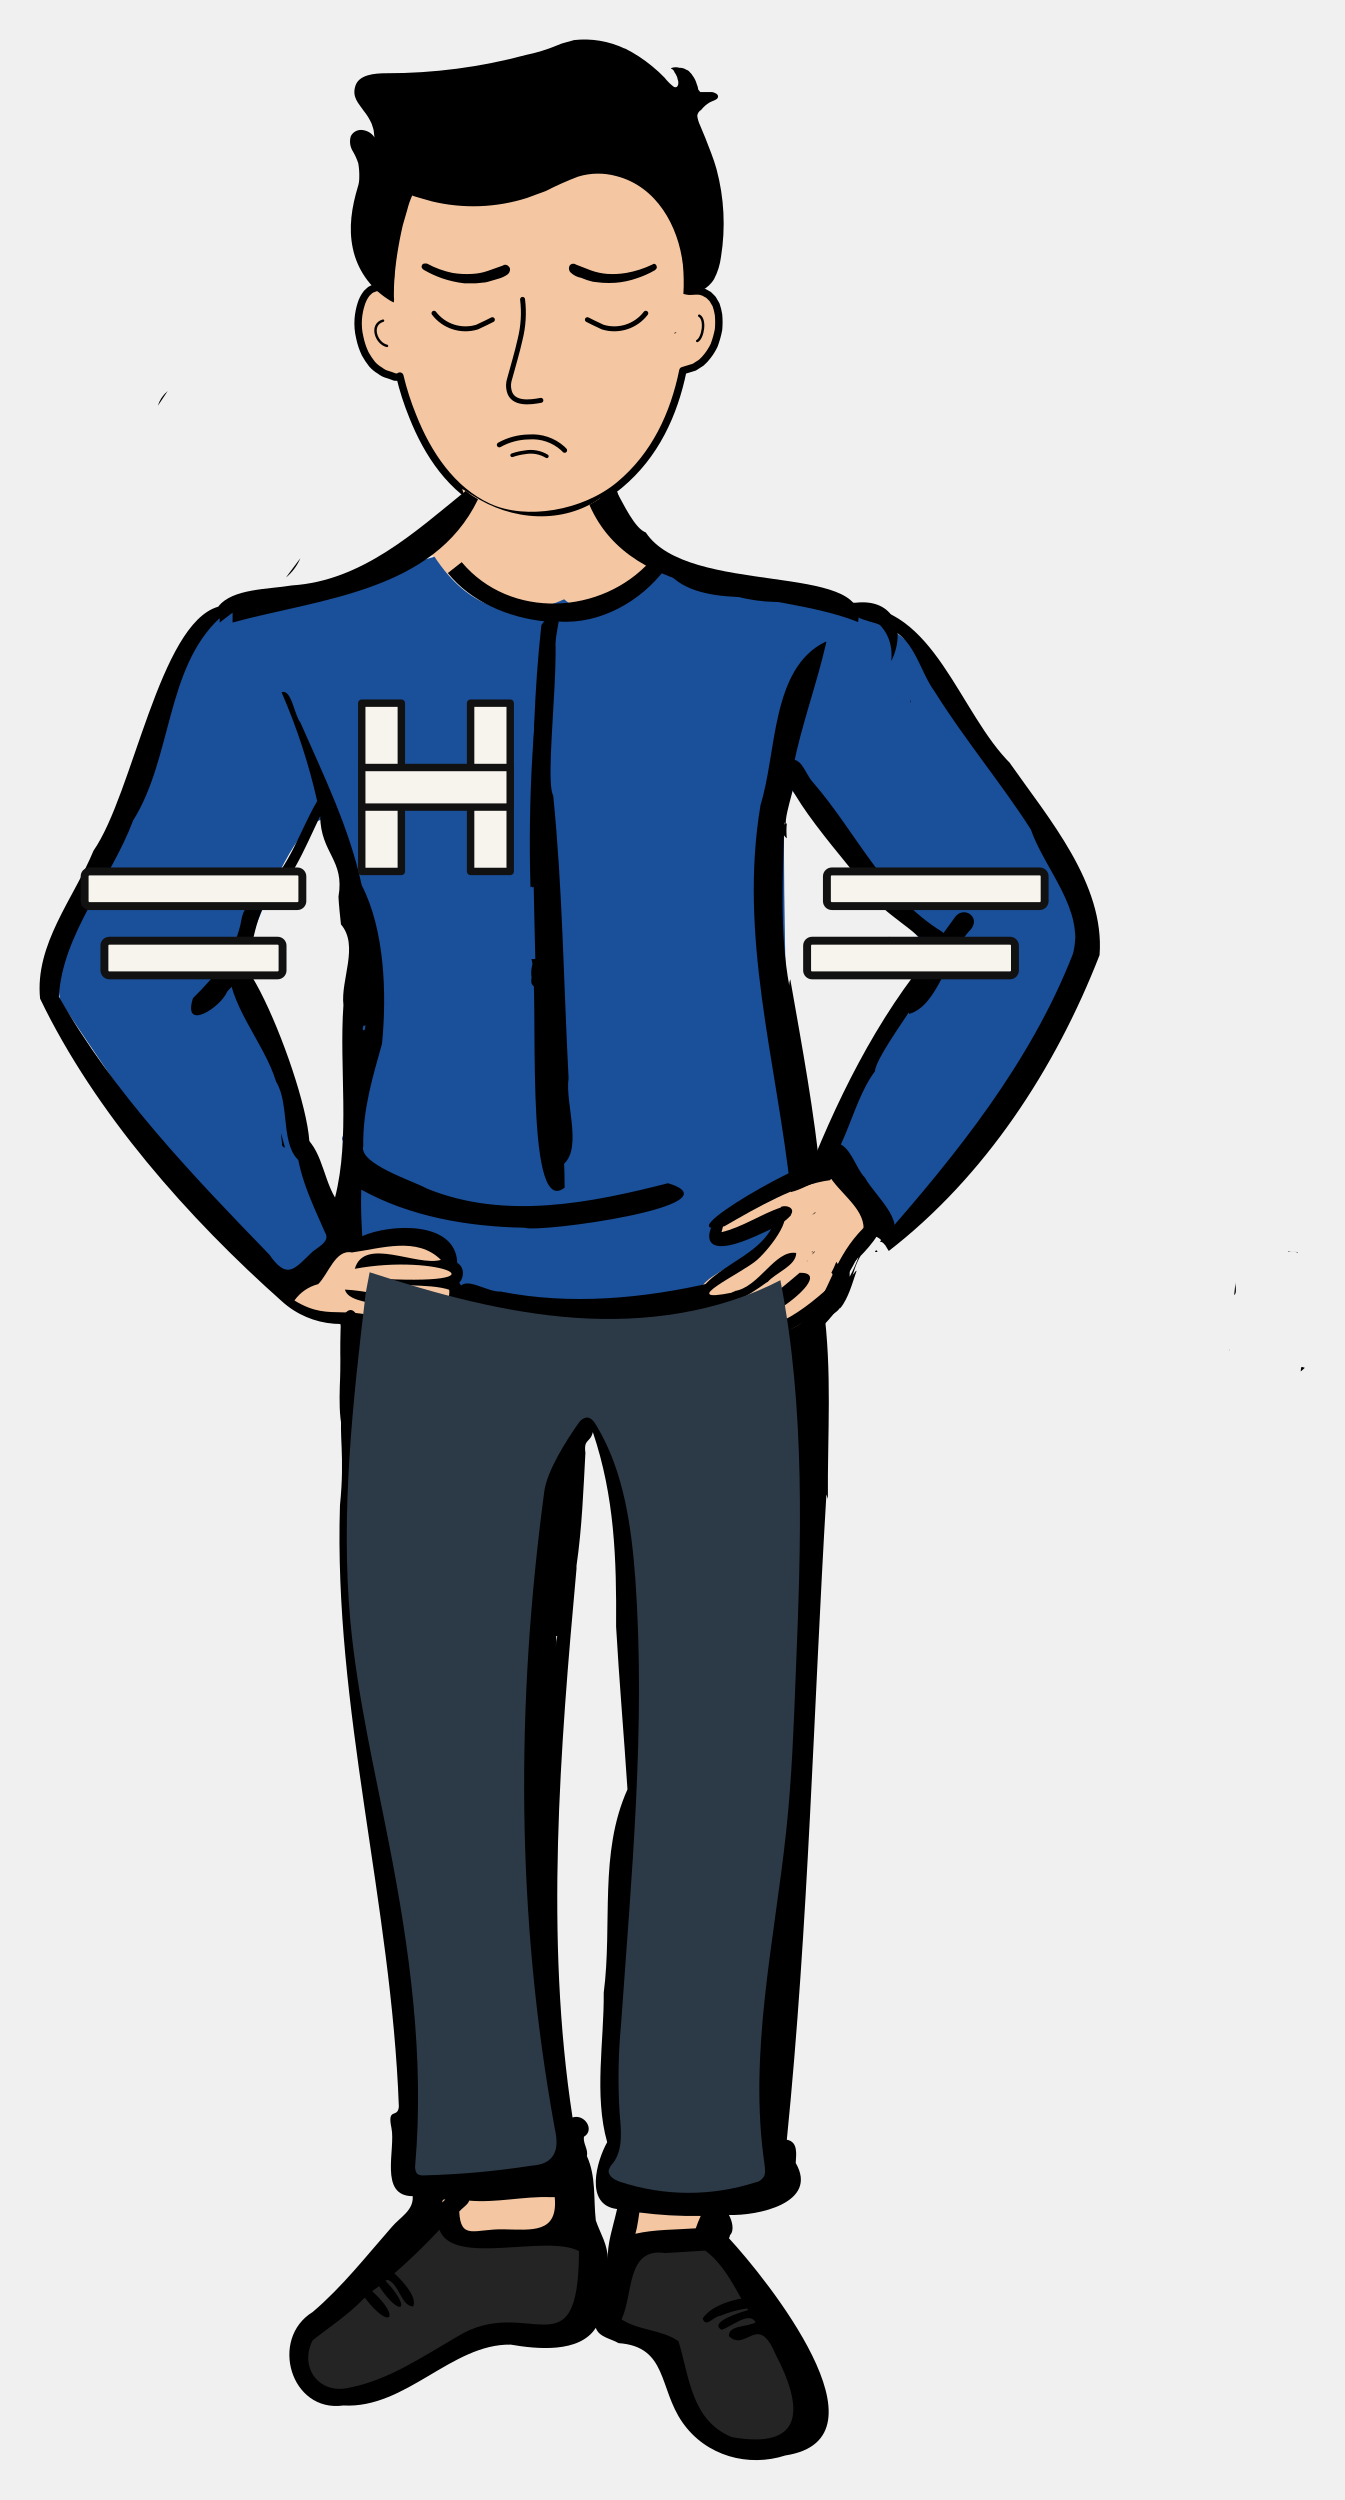
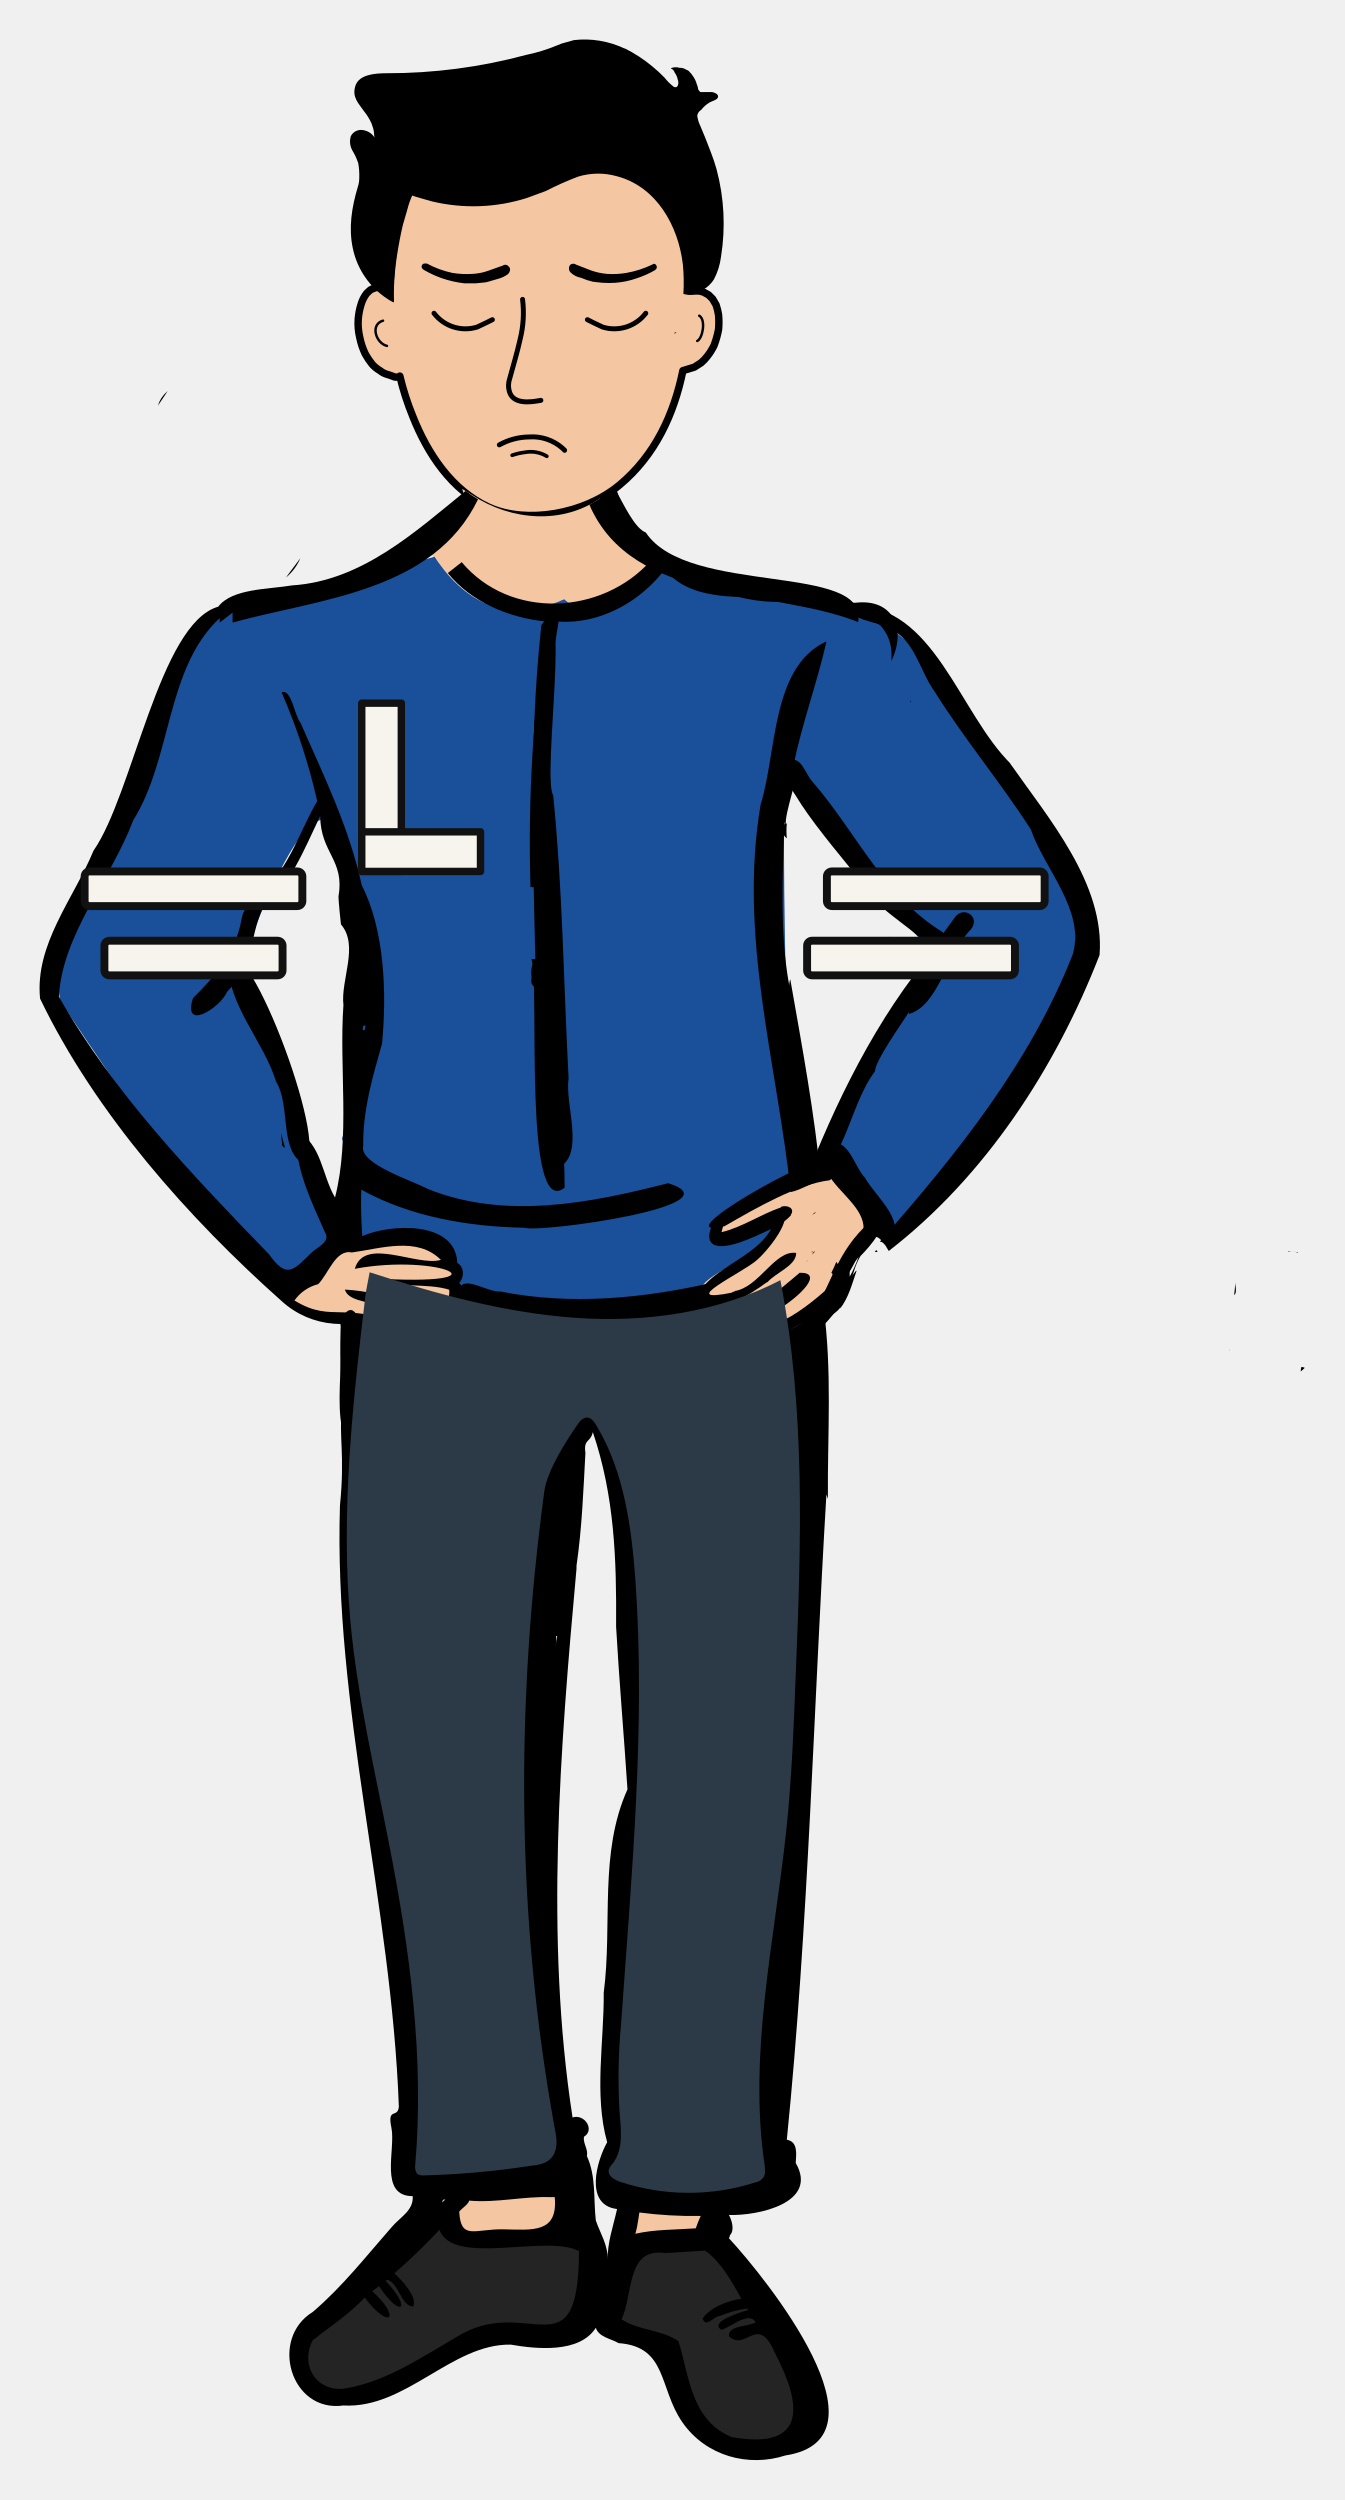
<svg xmlns="http://www.w3.org/2000/svg" width="271.7" height="505.2" viewBox="140.9 55.9 271.7 505.2">
  <svg width="500" height="600" preserveAspectRatio="xMidYMin slice" style="overflow:visible" viewBox="0 0 500 600">
    <svg width="500" height="600" style="overflow:visible">
      <svg width="500" height="600" preserveAspectRatio="xMidYMin slice" style="overflow:visible" viewBox="0 0 500 600">
        <svg viewBox="0 0 500 600">
          <path fill="#f4c7a2" stroke="#000" stroke-linecap="round" stroke-linejoin="round" stroke-width="1.5" d="M286.1 119.5a11.7 11.7 0 0 0-.5-2l-.7-1.2-.8-.8-.9-.5a3.5 3.5 0 0 0-1.1-.3h-1.9c-.1-3.5-.3-6.9-.7-10.3a16 16 0 0 0-.2-2.2c-.5-6.1-1.6-12.5-5.9-17.1s-11.7-4.9-17.7-5-13.5 0-19.8 2.4a22.2 22.2 0 0 0-9.5 6.5c-2.6 3.2-3.8 7.1-4.7 11a64 64 0 0 0-2 14.4l-.2-.2h-.4l-1.4-.2h-.8l-.8.3a1.8 1.8 0 0 0-.7.5 2.7 2.7 0 0 0-.7.8 6.7 6.7 0 0 0-.8 1.7 13.3 13.3 0 0 0-.6 3 12.2 12.2 0 0 0 .3 3.8 14.2 14.2 0 0 0 1.1 3.3 15.3 15.3 0 0 0 1.4 2.1 6.5 6.5 0 0 0 1.6 1.3 4 4 0 0 0 1.6.8l.6.2.8.3h.8l.2-.2a55 55 0 0 0 2.6 8.1c3 7.6 7.9 15 15.4 18.4s19.2 1.5 26.4-4.5 11-14.3 12.8-23.1l2.3-.7 1.4-.9a8.6 8.6 0 0 0 1.3-1.4 12 12 0 0 0 1.3-2.1 19 19 0 0 0 .9-3.2 16 16 0 0 0 0-3" />
          <path fill="none" stroke="#000" stroke-linecap="round" stroke-linejoin="round" stroke-width=".5" d="M218.3 120.7c-2.7.8-1.4 4.6.8 5.1m63.1-6.1c1.4.8.7 4.6-.4 5.1" />
          <path d="M224.2 95.4c0 .1 3.7 1.1 4 1.2a35.8 35.8 0 0 0 19.2-.7l3.8-1.4a64 64 0 0 1 6.5-2.9 13.8 13.8 0 0 1 7.8-.1c8.1 2.1 12.5 10.1 13.4 17.9a39 39 0 0 1 .1 5.9 4.3 4.3 0 0 0 2.5 0l1.2-.7a6.1 6.1 0 0 0 2.5-2.3 13.2 13.2 0 0 0 1.4-4.5 42.4 42.4 0 0 0-.9-17.7c-.6-2.2-1.5-4.3-2.3-6.4l-1-2.4a6.6 6.6 0 0 1-.6-2 1.6 1.6 0 0 1 .8-1.2 6.1 6.1 0 0 1 1.7-1.5c.5-.3 1.6-.5 1.7-1.1s-.7-.9-1.2-1h-2.4l-.4-.5a3.5 3.5 0 0 0-.3-1.1 5.1 5.1 0 0 0-.9-1.8l-.2-.3-.3-.3a1.2 1.2 0 0 0-.7-.5 2.3 2.3 0 0 0-1.4-.4 2.6 2.6 0 0 0-1.5 0c-.1 0-.3.2-.2.2h.1a1.1 1.1 0 0 1 .6.7 4 4 0 0 1 .5.9c.1.2.1.5.2.7s.2 1.1-.3 1.4a.7.7 0 0 1-.6-.1 10.2 10.2 0 0 1-1.8-1.8 27 27 0 0 0-2.5-2.3 29 29 0 0 0-5.5-3.6h-.1a18.9 18.9 0 0 0-10.2-1.7l-2.5.7-1 .4a34 34 0 0 1-6.2 1.9 107.7 107.7 0 0 1-28.2 3.7c-2.5 0-5.6.3-6.3 2.6s.7 3.5 1.7 5a11.3 11.3 0 0 1 1.6 2.6c.1.4.3.8.4 1.3s.1 1.3.2 1.5a3.3 3.3 0 0 0-2.3-1.5 2.3 2.3 0 0 0-2.5 1.2 3.7 3.7 0 0 0 .3 2.9 12.3 12.3 0 0 1 1.2 2.6 14.2 14.2 0 0 1 .2 2.9 5.8 5.8 0 0 1-.3 1.9c-1.2 4-1.9 8.2-1 12.4a16.1 16.1 0 0 0 7 10.2 7.5 7.5 0 0 0 1.2.7c.2-.1.1-.1.1-.2a2.7 2.7 0 0 0 0-.9v-1.6q.1-3.3.6-6.6t1.2-6.3l.9-3.1a16.6 16.6 0 0 1 1-2.9" />
        </svg>
      </svg>
    </svg>
    <svg width="500" height="600" style="overflow:visible">
      <svg width="500" height="600" preserveAspectRatio="xMidYMin slice" style="overflow:visible" viewBox="0 0 500 600">
        <svg viewBox="0 0 500 600">
          <path stroke="#000" stroke-miterlimit="10" stroke-width=".5" d="m239.1 112.7 2.4-.7a5.6 5.6 0 0 0 1.9-.9c.3-.3.5-.9.1-1.2a.6.6 0 0 0-.9-.1l-3.1 1.1a11.3 11.3 0 0 1-3.2.6 18 18 0 0 1-4-.2 19.1 19.1 0 0 1-5.2-1.9h-.5a.4.4 0 0 0-.1.7l.3.2a22 22 0 0 0 3.5 1.6 21.6 21.6 0 0 0 4.4 1h2.4l2-.2m21.7-.1a13.5 13.5 0 0 1-2.4-.8 3.8 3.8 0 0 1-2-1 .9.9 0 0 1-.1-1.2.7.7 0 0 1 .9 0l3.1 1.2a13 13 0 0 0 3.3.7 17 17 0 0 0 3.9-.2 20.5 20.5 0 0 0 5.3-1.7c.1-.1.3-.2.4-.1s.3.4.1.6l-.2.2a19 19 0 0 1-3.6 1.6 16.5 16.5 0 0 1-4.3.9 21 21 0 0 1-2.5 0l-1.9-.2m-2.3-1.8h-.1" />
          <path fill="none" stroke="#000" stroke-linecap="round" stroke-linejoin="round" d="m255 146.9-.4-.4a9.2 9.2 0 0 0-6.8-2.3 12.6 12.6 0 0 0-6 1.6" />
          <path fill="none" stroke="#000" stroke-linecap="round" stroke-linejoin="round" stroke-width=".75" d="M244.4 147.9a12.2 12.2 0 0 1 2.6-.6 6.3 6.3 0 0 1 4.4.8" />
          <path fill="none" stroke="#000" stroke-linecap="round" stroke-linejoin="round" d="M228.6 119.2a8 8 0 0 0 8.7 2.8l1.9-.9 1.2-.6m31-1.3a8 8 0 0 1-8.7 2.8l-1.9-.9-1.2-.6m-13.1-4.1a22.2 22.2 0 0 1-.5 8.1c-.6 2.7-1.4 5.3-2.1 7.9a4.3 4.3 0 0 0-.1 2.5c.7 2.8 4.3 2.3 6.4 1.9" />
        </svg>
      </svg>
    </svg>
    <svg width="500" height="600" style="overflow:visible">
      <svg width="500" height="600" preserveAspectRatio="xMidYMin slice" style="overflow:visible" viewBox="0 0 500 600">
        <svg viewBox="0 0 500 600">
          <defs>
            <mask id="a" width=".91" height=".99" x="403.66" y="332.11" maskUnits="userSpaceOnUse">
              <path fill="#fff" fill-rule="evenodd" d="M403.7 332.1h.9v1h-.9z" />
            </mask>
          </defs>
          <path fill="#f4c7a2" fill-rule="evenodd" d="M262.3 156.5c-7.6 5.4-18 4.7-25.9-.5l-2.1-1.3c2.1 6.2-1.3 7.3-7.1 11.7 8.9 16.7 38.2 17.5 45.7 2.2-5.2-4.5-9-8.3-10.6-12.1" />
          <path fill="#242424" fill-rule="evenodd" d="M227.1 502.5q-26.7 24.4-26.7 26.7c-.6 20.9 18.1 9.8 40.2-.9 16.7.9 22.3-6.6 18-19.4-6.8-1.9-17.3-4-31.5-6.4m40.2 7.8c-11.8 20.1-2.1 14.6 7.9 21.1 2.3 26.7 33.5 23 29.3 9.7-1.7-6.1-8.5-16.7-20.6-31.7Z" />
          <path fill="#1a4f9a" fill-rule="evenodd" d="M228.7 168.4c-36.6 10.8-50.4 5.7-54.8 29.8.8 14.8-24.3 44.1-20.8 60.1.3.2 31 47.4 44.5 59.9 1.8 1.6 10.9-14.2 12-12.1s-20.2-50-20.4-54c28.2-79.5 25.9 19.5 20.8 33.9 1.7 4.1 2.4 12.2 2.2 24.4 40.5 17.4 47.6 16 91.1 2.9l-3.2-40.5q-1.5-61.2-.1-58.4c.2.6 9.9 11.8 28.9 33.7-21.6 42.1-26.4 39.9-8.3 58 16.5-10.2 64.5-56.9 17.6-101.6-14.1-26.4-26.1-28.9-65.3-33.9-6.4 6.7-11.9 11.8-18 6.4-10.5 4.8-19.4 1.7-26.2-8.6" />
          <path fill="#f4c7a2" fill-rule="evenodd" d="m198.6 317.4 10-9.8c10.6-1.6 16.7-2.1 18.2-1.5 4.8 1.2 8.8 7.9 5.6 12q-1.7.6-9.6 1.5c7.5 7.8-1.9 5-6.4 3.7-6.4-.3-10.1-.8-17.8-5.2m28.5 179.6c20.1-3 30.1-3.3 30.1-1s2.2 12.2-5.5 12.2c-17-.4-22.5 4.3-24.6-11.2m39-.8q-1.1 12.9 0 12.9c1.2 0 15.6 1.5 16.3-.9 5.4-13.9 1.7-7.4-16.3-12M309 290.7c11.3 11.1 10.1 10.6 3.6 19.6-.4.8-1.4 9.1-9.7 14.3-1.4 1.8-20.1 4-18.7-4.9-8-6 13-8.5 13.2-17.3-28.7 12.7-.6-10.8 11.6-12.6" />
          <path d="M263.7 155.8h-.4l-1.2.9c-.7 6.1 6.5 8.7 10.3 12.5-9.8 11-28.4 12-38.2.3l-2.8 2.2c4.6 5.8 12.4 9.1 19.9 9.8a301 301 0 0 0-3.2 53.7c3.2-1.3.8-10.7 2.5-14.7.8-10.8 1-21.7 2.1-32.4.4-2 .7-4.5 1.1-6.6 8.4.6 16.6-4.1 21.5-10.6 9.1 4.2 19.7 8.8 29.6 5.5-16.7-1-33.3-7.7-41.2-20.6m-13.1 93.4a3.9 3.9 0 0 1-2.3.5c1.7 5.2-1.8 53 6.7 46.2 0-15.7-3.1-31.2-4.2-46.8h-.2" />
          <path d="M262.3 156.5c.2 1 .5 1.6 1.3.8h.6a.5.5 0 0 0 .9.2c1.3.3.9-1.8 0-3.3a15 15 0 0 1-2.8 2.3m14.8-33.3c.2.2.4 0 .5-.2zm-26.3 126.1c-2.2.5-2.7 1.6-2.5 3.8 2.3-.7 3.5-1.4 2.9-4zm-1.9-16.6c-1.1.1-.3 1.7-.5 2.5 1.8-.5 2.1-1.2 1.7-3zm-.6 21.1c-.4 1.8 1.8 1.8 3 2.3.4-2-1.3-4.2-3-2.3" />
          <path d="M248.3 253.9a15 15 0 0 1 3 .2 11 11 0 0 1-.1-1.8l-2.8-.2a11 11 0 0 0-.1 1.8m0-21.1c0 .8.1 1.6.1 2.4 2-.2 2-1.2 1.7-3zm48.8-56.9c.2 2.7 4.1 1.2 5.8.9-.6-.1-1.5-1-2-.2s-2.8-1.4-3.8-.7" />
          <path d="M250.3 182.2c-2.9 26.3-1.4 52.5-1 78.8 1.8 9.4-2.1 24.2 4.5 30.8 5.4-2.6 1.2-12.8 2-18-1-19.1-1.2-38.1-3.1-57.1-2.3-4 3.8-43.5-2.4-34.5m-75.7-47.1a5.9 5.9 0 0 0-1.8 2.8l2-3zm24.6 36.8-.5.7a10.2 10.2 0 0 0 2.9-3.9zm75.2-2.9c3.9 10.1 21.2 7.2 30.5 7.2-10.3-2.2-22.1-1.5-30.5-7.2" />
          <path d="M264.5 157.7c6.7 16.9 26.4 18.6 42.4 18.9-16-2.5-35.1-4.5-41.7-21.8a2.1 2.1 0 0 0-.7 2.9" />
          <path d="M295.6 174.9c3.7.9 7.4 2 11.3 1.7-5.3-1.2-10.6-1.8-15.9-3a35 35 0 0 0 4.6 1.3" />
          <path d="M290 174.2c.6 2.9 4.9.4 7 .8-2.3-.4-4.6-.8-6.9-1.4a1.3 1.3 0 0 0-.1.6m111.2 134.6a2.8 2.8 0 0 1 2 .3v-.1a6.4 6.4 0 0 0-2-.3m-10.9 8.9c.7-.4.1-2.1.3-2.9zm-1 11.3c0-.1.1-.3 0-.3z" />
          <g mask="url(#a)">
            <path d="m403.7 333.1.9-.8-.7-.2a3.6 3.6 0 0 0-.2 1" />
          </g>
          <path d="M295.8 175.6a10.5 10.5 0 0 0 2.9.8c5.7-.3 10.8 1.5 15.9 4.2a15 15 0 0 0 .2-2.1c-6.9-1.5-13.8-2.8-20.8-3.9zm3.4.1" />
          <path d="M271.4 163.5c-2.2-.8-4.4-5.5-6.4-9.2a21.1 21.1 0 0 1-5 3.6c8.8 20.3 36.9 16.8 54.3 23.7 2.3-12.1-34.4-5.2-42.9-18.1" />
          <path d="M313.8 177.7c-1.3.1-8.2-.7-5 1.6 6.6-1 13 2.9 12.2 10.2 3.1-6.2.6-12.7-7.2-11.8m11 20.1h.1v-.4a.4.4 0 0 0-.1.3m-36.6 310.5a1.1 1.1 0 0 0 .2-.6c1-1 .4-3-.2-4.1 5.8.2 18.2-2.4 13.5-10.5.1-1.8.5-4.3-1.8-4.7 4.4-43.8 5.4-86.9 8-130.4l.3.9c-.1-13.2.9-25.6-.9-39-2.9 3.3-5.5 9-9.6 10.1-.5-.3-1.1-.4-1.4-1s-1.9 1.3-2.5-.3c-2.8 2-6-2.6-5.9-5.5-4.2 2.9-4.8-5.7-3.1-8-13.9 3.2-28.6 4.6-42.7 1.8-2.8.2-7.5-3.5-8.5-.4-.2-.4-.7-1.1-1-.5s0-.1-.1-.1c2.1-.6 2.7-3.7.8-4.8-.3-8.6-13.6-7.9-19.2-5.4-.2-3.6-.3-5.7-.2-9.4 9.9 5.5 21.7 7.5 33 7.7 3 1.1 43.7-4.5 29-9-15.6 4-33 7.5-48.7 1.1-2.9-1.6-13.8-5-12.9-8.6-.1-7.4 1.9-13.9 3.8-20.7 1-10.2.5-23.1-4.1-32-2.5-11.6-7.7-22.2-12.4-32.9-1.2-1.4-1.8-6.9-3.8-6.1a123 123 0 0 1 7.2 22c-3.2 5.3-5.7 13.6-10.8 17.9-1.8 1.8-4.1 3.3-4.5 6-1.1 6.4-5.3 11.5-9.8 15.9-2.2 6.9 5.6 1.9 6.9-1.3 5.4-5.4 4.5-10.7 7.1-16.7 5.7-4.9 8.5-12.1 11.7-18.8.1 7.6 5 8.8 3.7 16.3 0 .8.4 4.9.5 5.6 3.7 4.3-.1 11.2.5 16.3-.9 12.6 1.4 26.8-1.7 38.9-2.7-4.6-2.7-11-7.9-13.5-.3 7.4 3 14 5.9 20.6 1.1 1.7-1.4 2.9-2.5 3.8-3.7 3.5-5.1 5.9-8.8.6-15.5-16-31.6-32.8-42.5-52.1.7-12.7 10.6-23.8 15-35.6 7.9-12.6 6.6-30.8 17.5-40.9v.9l2.6-2v2c17.5-4.8 40.6-6.2 49.6-24.9a22 22 0 0 1-2.5-1.7c-10 8.1-20.9 18.2-35.1 19.1-4.7.8-12.1.6-14.9 4.3-11.9 3.4-17.2 37.8-25.2 49.3-4 9.7-11.9 18.9-10.8 29.9 11.1 23.1 30 44.4 48.9 61.2a17.6 17.6 0 0 0 10.5 4.5c5.3 0 9.5 3.5 14.6 4.1-18.8 14.5-11.3 12.1-13.4 32.6-1.3 40.8 10.4 80.5 11.9 121.5-.2 2.5-2.4 0-1.5 4.3s-2.6 13.8 4.3 13.8c.2 2.9-2.5 4.2-4.2 6.2-5.1 5.8-10 12.1-16 17.2-8.8 5.4-4.5 20.4 6.2 18.9 12.6.7 21.9-12.5 33.8-12.3 5.2.9 13.9 1.8 17.2-3.4.6 1.9 3.1 2.2 4.6 3.1 9.9.7 8.1 9.1 12.9 16s13.4 9.1 20.8 6.7c22.2-3.4-3.9-35.8-11.4-43.9m-73.4-245.1c-.2.3 0 1-.4 1s-.1-.7-.1-.9Zm54.8 243c.2-1.1.4-2.3.5-3.1a85 85 0 0 0 12.4.7 26 26 0 0 0-1 2.5c-4.1.3-8.3.2-12.2 1.1Zm-16.3-119.6h.2a18 18 0 0 0-.3 2.3 16 16 0 0 0 .1-2.3m-17.6 114.1c5.5.5 11-.9 16.4-.7h.9c.7 7.4-4.6 6.6-10.4 6.5s-8.6 2.3-8.9-3.6c.5-.6 1.9-1.5 2-2.2m-2.9-183.4v-.7l.3.5-.3.3Zm-10.1 1.2c-4-.6-8-1.7-12.1-1.9 1.1 4.1 13.5 1.5 13.7 8.2-13.7-6.5-15.9-1.1-23.9-6a8.4 8.4 0 0 1 4.8-3.3c2.1-2.1 3.5-7.1 6.8-6.4 5.9-.8 13.2-3.3 18 1.5-4.9 1.4-15.5-4.8-17.4 1.8 17.1-3.2 32.3 3.7 3.1 1.9 4.5 2.2 11.5.8 16.2 2.4.3 4-6.6 1.8-9.2 1.8m8.2 182a1.7 1.7 0 0 0-.6.6v-.3q.15-.45.6-.3m-3.1-178.5a7.6 7.6 0 0 1-1.2 1.9v-.4a5.8 5.8 0 0 0-.8-2.3c.5.3 1.4.4 2 .8m5.3 206.3c-6.9 4-13.8 8.7-21.6 10.2-6.2 1.5-10.2-4.2-7.4-9.6 3.3-2.6 7.3-5.2 10.5-8.6 5.2 6.8 7.4 4 1.5-1.3l1.4-1c4.4 6.6 6.8 4.7 1.3-1.1l.4-.2c2.4.8 2.7 5.3 5.2 5.4.9-2-2.4-5.4-3.8-6.7a125 125 0 0 0 9.1-8.8c2.8 7.5 21.5.8 28.2 4.3-.1 25.5-10.4 8.3-24.8 17.4m30.5-39.4c-2.1 3.7-4.7 12.7 2 13.5-.8 3.6-2 6.8-1.9 10.4.1-3.2-1.5-5.4-2.4-8.1-.5-4.4.1-8.8-1.8-13 .3-1.4-.8-2.5-.6-3.9 2.3-1.4.1-4.7-2.3-3.9-5.6-36.3-2.5-74.6.8-110.9v-.6c1.1-7.5 1.4-15.4 1.8-22.8-.4-2.9 1-2 1.5-4.2 4.4 13 4.8 25.7 4.7 39.3.6 10.7 1.6 22.1 2.3 32.9-5.8 12.9-3 27.2-4.8 41.1.1 9.6-2 20.7.7 30.2m25.2 59.6c-8.3-3.4-8.6-12.4-10.8-19.4-3.5-2.4-8-2.1-11.5-4.4 2.4-5 .9-14.6 8.8-13.4l8.1-.5c3.3 2.4 5.4 6.3 7.3 9.7-2.8.5-6.2 1.7-7.8 4 .6 2.1 2.3-.5 3.5-.5a21.4 21.4 0 0 1 5.5-1.5l.2.3c-1.3.4-8.1 2.4-5.4 4 1.9-.5 5.6-3.9 6.9-1.5-1.7 1-5.5.5-5.4 2.8 3.5 3.3 5.8-4.9 9.4 3.6 5.6 10.7 6.1 19.4-8.8 16.8m18.9-362.8c-11 5.3-9.8 22.4-13.1 32.9-4.5 26.7 3.2 51.7 6.1 78.3 2.2-.5 4-1.8 6.1-2.4-1.3-13.6-3.8-26.9-6.2-40.6a3 3 0 0 0-.2 1.3c-2-10.9-1.3-22.1-1-33.1a2.9 2.9 0 0 0 .3 1c-.4-3.3 3.1-10.3 1.5-12.2 1.7-8.5 4.8-16.8 6.7-25.2Zm-2.8 115.9c.3-.3.8-.3.8-.7zm.3 7.6-.3.4c.2-.3.7-.4.6-.8zm-1.2 1.7h-.1l.2-.2h-.1m-4.1 9.1" />
          <path d="M296 321.8a.1.1 0 0 1 .1-.1h-.1v.2m-1 2.5v.2l1-1.5a.8.8 0 0 1-.7-.5 5.7 5.7 0 0 1-.3 1.8m-1.6 2.4c-.1.2-.4.3-.4.5a1.5 1.5 0 0 0 .5-.7c0 .1-.1.1-.1.2m4.7-.1c-.2.2-.1.6 0 .9s.6-.7.2-1h-.2m-100.2-39.7a.7.7 0 0 0 .6.9c-.3-.9-.5-1.9-.8-2.9a15 15 0 0 0 .2 2m11.7 36.1c1.6 4.9-3.4 27.6 4.8 24.7 2.6-2.2.7-36.2-4.8-24.7" />
          <path d="M226.4 320.1c-1.3 1.4.2 2.7.9 3.8-3.1 4.9-8.3.6-12.5-.3-4.1.7.8 14.6-1.1 19-2.9-2.3 1.9-25.1-3.9-20.1a144 144 0 0 0 .4 18.6c6.1 10.3 5.9-1.3 6-6.8-.1 6.3 7.1 6.5 4.5-.2 2.2-.9 6.7.1 5.8-3.8 2.1-1.5 5.3-3.8 4.3-6.8a1.8 1.8 0 0 0-.3-3.5h.3c-1.5 0-3.2-.9-4.4.1m5.7-5.1c-1.1 1.1.6 3.3-1.7 3.7.7 2 3.8.6 3.3-1.4 1.8-.3-.4-3.6-1.6-2.3M187 250.2c-.2 8.7 7.2 16.1 9.7 24.3 2.9 4.7.7 13.3 5.1 16.3 7.2.4-11.2-48.4-14.8-40.6m134-67 .3.2zm-8-4.9c-.7 3 4.7 3 6.6 4.3 6.1 1.7 6.9 8.6 10.2 13.1 6 9.6 13.3 18.3 19.4 27.8 2.8 8.1 11 16.3 8.5 25.2-8.6 22-23.6 40.6-39 58.1 1 .1 1.3 1.2 1.8 1.9 19.5-15.1 33.7-36.9 42.6-59.8 1.1-14.4-10.3-27.6-18.2-38.9l.4.4c-10.6-10.3-15.6-32.5-32.3-32.1m4.8 130.6h.4c0-.1-.1-.2-.2-.3s-.1.1-.2.2m-4 4c-2.1 2.8-5 5-6.7 7.9s2.7 1 3.6-.6v.2c1.7-2.2 2.4-5 3.3-7.6h-.1m-14.7-90a2.1 2.1 0 0 0 .7 2.6 15 15 0 0 1 0-3 .9.9 0 0 0-.7.4" />
          <path d="M319.8 247.1c.3-.6.5-1.3.8-2s-.5 1.4-.8 2m8.2 2.1-1.2 1.5c2.9 3.2 5.6-.2 2.1-2.6z" />
          <path d="M329.9 247.6c-11.9 13.9-20.4 31.5-26.8 48.2 8.6-3.7 9.2-16.2 14.6-23.4.4-4.7 18.2-25.4 12.2-24.8" />
          <path d="M308.3 287.2c-5.5 9.3 16.6 12.9 2.1 24.4l-.5-.7a21 21 0 0 1-1 2.2.9.9 0 0 1 .2 1.2c4.7 3.1 5.9-13.7 10.6-6.9 5.6-3.8-1.9-9.6-4-13.5-2.2-2.2-3.4-8.5-7.4-6.7" />
          <path d="M317.8 308.9h.4c0-.1-.1-.2-.2-.3s-.1.1-.2.2m-12.9.1c.2.2.2 0 .2-.2zm-4.9-99.2c-3.6 3.7 13.5 21.9 16.5 26.5s9.6 7.4 12.8 12c3 3 4.5-2.1 2-4-11.8-7.2-17.4-20.2-26.2-30.3-1.5-1.6-2.3-5.6-5.1-4.2" />
          <path d="M333.7 241.5c-3.9 5.5-10.3 13-9.1 19.3 6-1.7 7.8-12.4 12.5-17.1 2.1-2.6-1.7-5-3.4-2.2m-26.2 51.3c-.4.2-2.3.8-1.2 1s2.3-.8 1.2-1" />
          <path d="M309 289.9c-3.5-1.1-34.7 16.8-21.7 13.8 6.4-3.7 14.7-8.5 21.3-9.3.5-.6 1.2-.5 1.9-.7 2.6-.8 1-4.6-1.5-3.7" />
          <path d="M298.7 299.9c-4.1 1.4-7.8 4-12 5 3.3-11.1-11.4 9 6.9.8l-.4.2c2.6-1.3 5.6-2.2 7.6-4.5h-.1c1-1.4-.9-2.1-2-1.6" />
          <path d="M298 300c-.7 9.3-12.1 10.8-15.9 17.2 2.9 5.6 10.3.3 13.8-2.2h.1c1.6-1.9 5.8-3.3 5.8-5.9-4.3-.7-7.5 7-12.5 7.7h.2l-.8.3h.2c-11.8 2.4 2.1-4 5-6.6s8.3-9.8 4.1-10.3" />
          <path d="M286.3 321.4h.1a.1.1 0 0 1-.1-.1Zm15.6-3.9-.3.3Zm.6-4.4c-3.7 3.1-12.1 10.7-15.9 7.8 3.4-3.5-3.4-2.6-2.5.9 1.5 9.7 28-8.9 18.4-8.7" />
          <path d="M312 312.7c-5.4 5.1-13.7 13.2-21.5 11.6.4-1.3-.7-3-2.1-1.9-2.9 13.9 27.4-4.7 23.6-9.7" />
          <path d="M312.6 312.6c.2-1.1 1.2-1.8 1.8-2.7a29 29 0 0 1-1.8 4Zm3.8-9.5c-12.2 10.9-5.4 25.9-30.1 22-1-14.6-8.9-1.8-3.1-2.3.5 2.6 1.2 5 4.3 5a2.4 2.4 0 0 0 2.3 3.7c-1.5 4.3 5.2 3.6 5.2 0a31.3 31.3 0 0 0 15.7-11.9c0 .1-.1.1-.1.2 2.3-2.9 2.3-7 4.2-10.1 1.5-1.5 7.1-7.6 1.6-6.6" />
          <path fill="#2c3a48" d="M215.6 313c13.5 4.4 27.4 8.2 41.5 9.2s28.8-1 41.5-7.6c5.1 26.2 4.2 53.1 3.1 79.7-.4 10.5-.8 21-1.9 31.4-2.4 22.5-7.7 45.2-4.4 67.6.1 1 .3 2.1-.4 2.8a2.3 2.3 0 0 1-1.4.8 44.2 44.2 0 0 1-27.4-.1c-1.1-.4-2.4-1.1-2.3-2.3a3.4 3.4 0 0 1 .9-1.5c2.1-2.8 1.6-6.8 1.3-10.3a116 116 0 0 1 .3-17.7c2.1-30 5-60 2.9-89.9-.8-10.7-2.3-21.8-7.8-31-.5-.9-1.3-2-2.3-1.7a2.5 2.5 0 0 0-1.4 1.1c-2.4 3.4-6.3 9.5-6.9 13.7-5.8 43.3-5.7 85.9 2.1 128.8.4 1.9.7 4-.4 5.6s-2.9 1.8-4.7 2a168.5 168.5 0 0 1-21.3 1.9 2.2 2.2 0 0 1-1.4-.3 2.4 2.4 0 0 1-.4-1.7c1.9-21.8-1.1-43.7-5.3-65.1-2.9-14.9-6.4-29.8-7.8-44.9-2-22.1.5-44.3 3.1-66.3" />
        </svg>
      </svg>
    </svg>
  </svg>
  <g fill="#f7f4ee" stroke="#111" stroke-linejoin="round" stroke-width="1.6">
    <rect width="44" height="7" x="158" y="232" rx="1" />
    <rect width="36" height="7" x="162" y="246" rx="1" />
    <rect width="44" height="7" x="308" y="232" rx="1" />
    <rect width="42" height="7" x="304" y="246" rx="1" />
-     <path stroke-width="1.5" d="M214 198h8v34h-8zm22 0h8v34h-8z" />
-     <path stroke-width="1.5" d="M214 211h30v8h-30z" />
+     <path stroke-width="1.5" d="M214 198h8v34h-8z" />
+     <path stroke-width="1.5" d="M214 224h24v8h-24z" />
  </g>
</svg>
